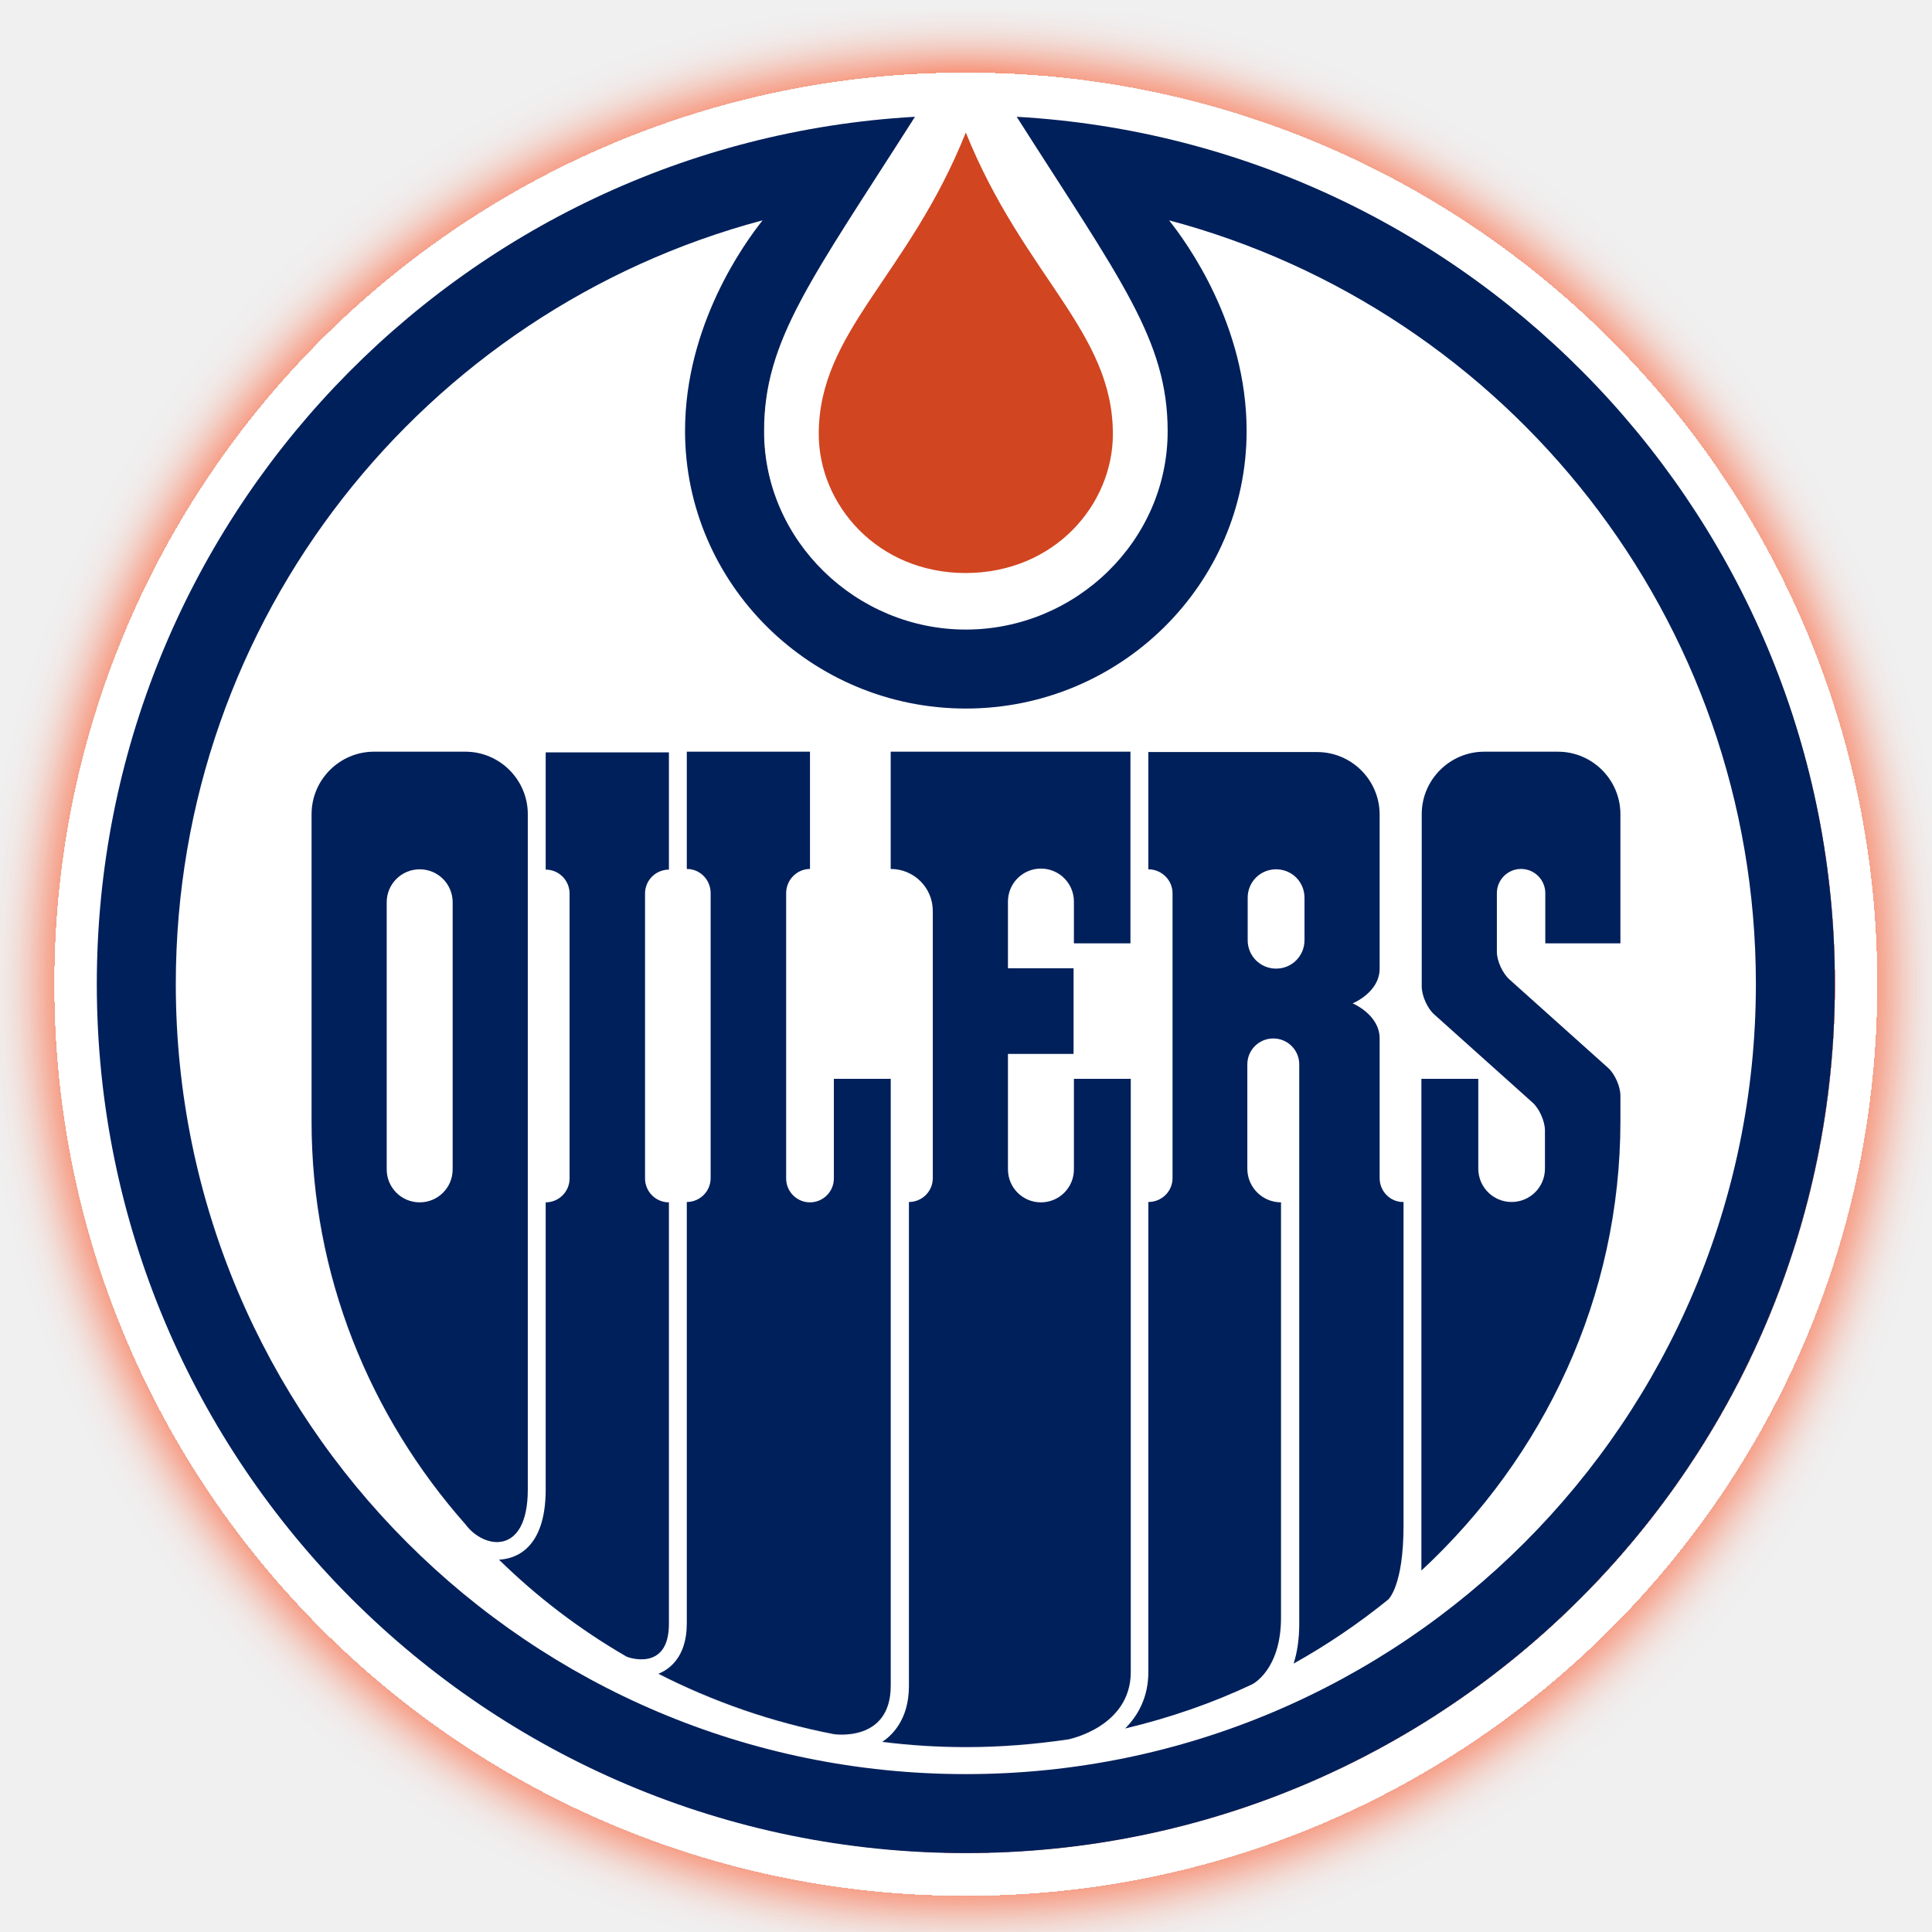
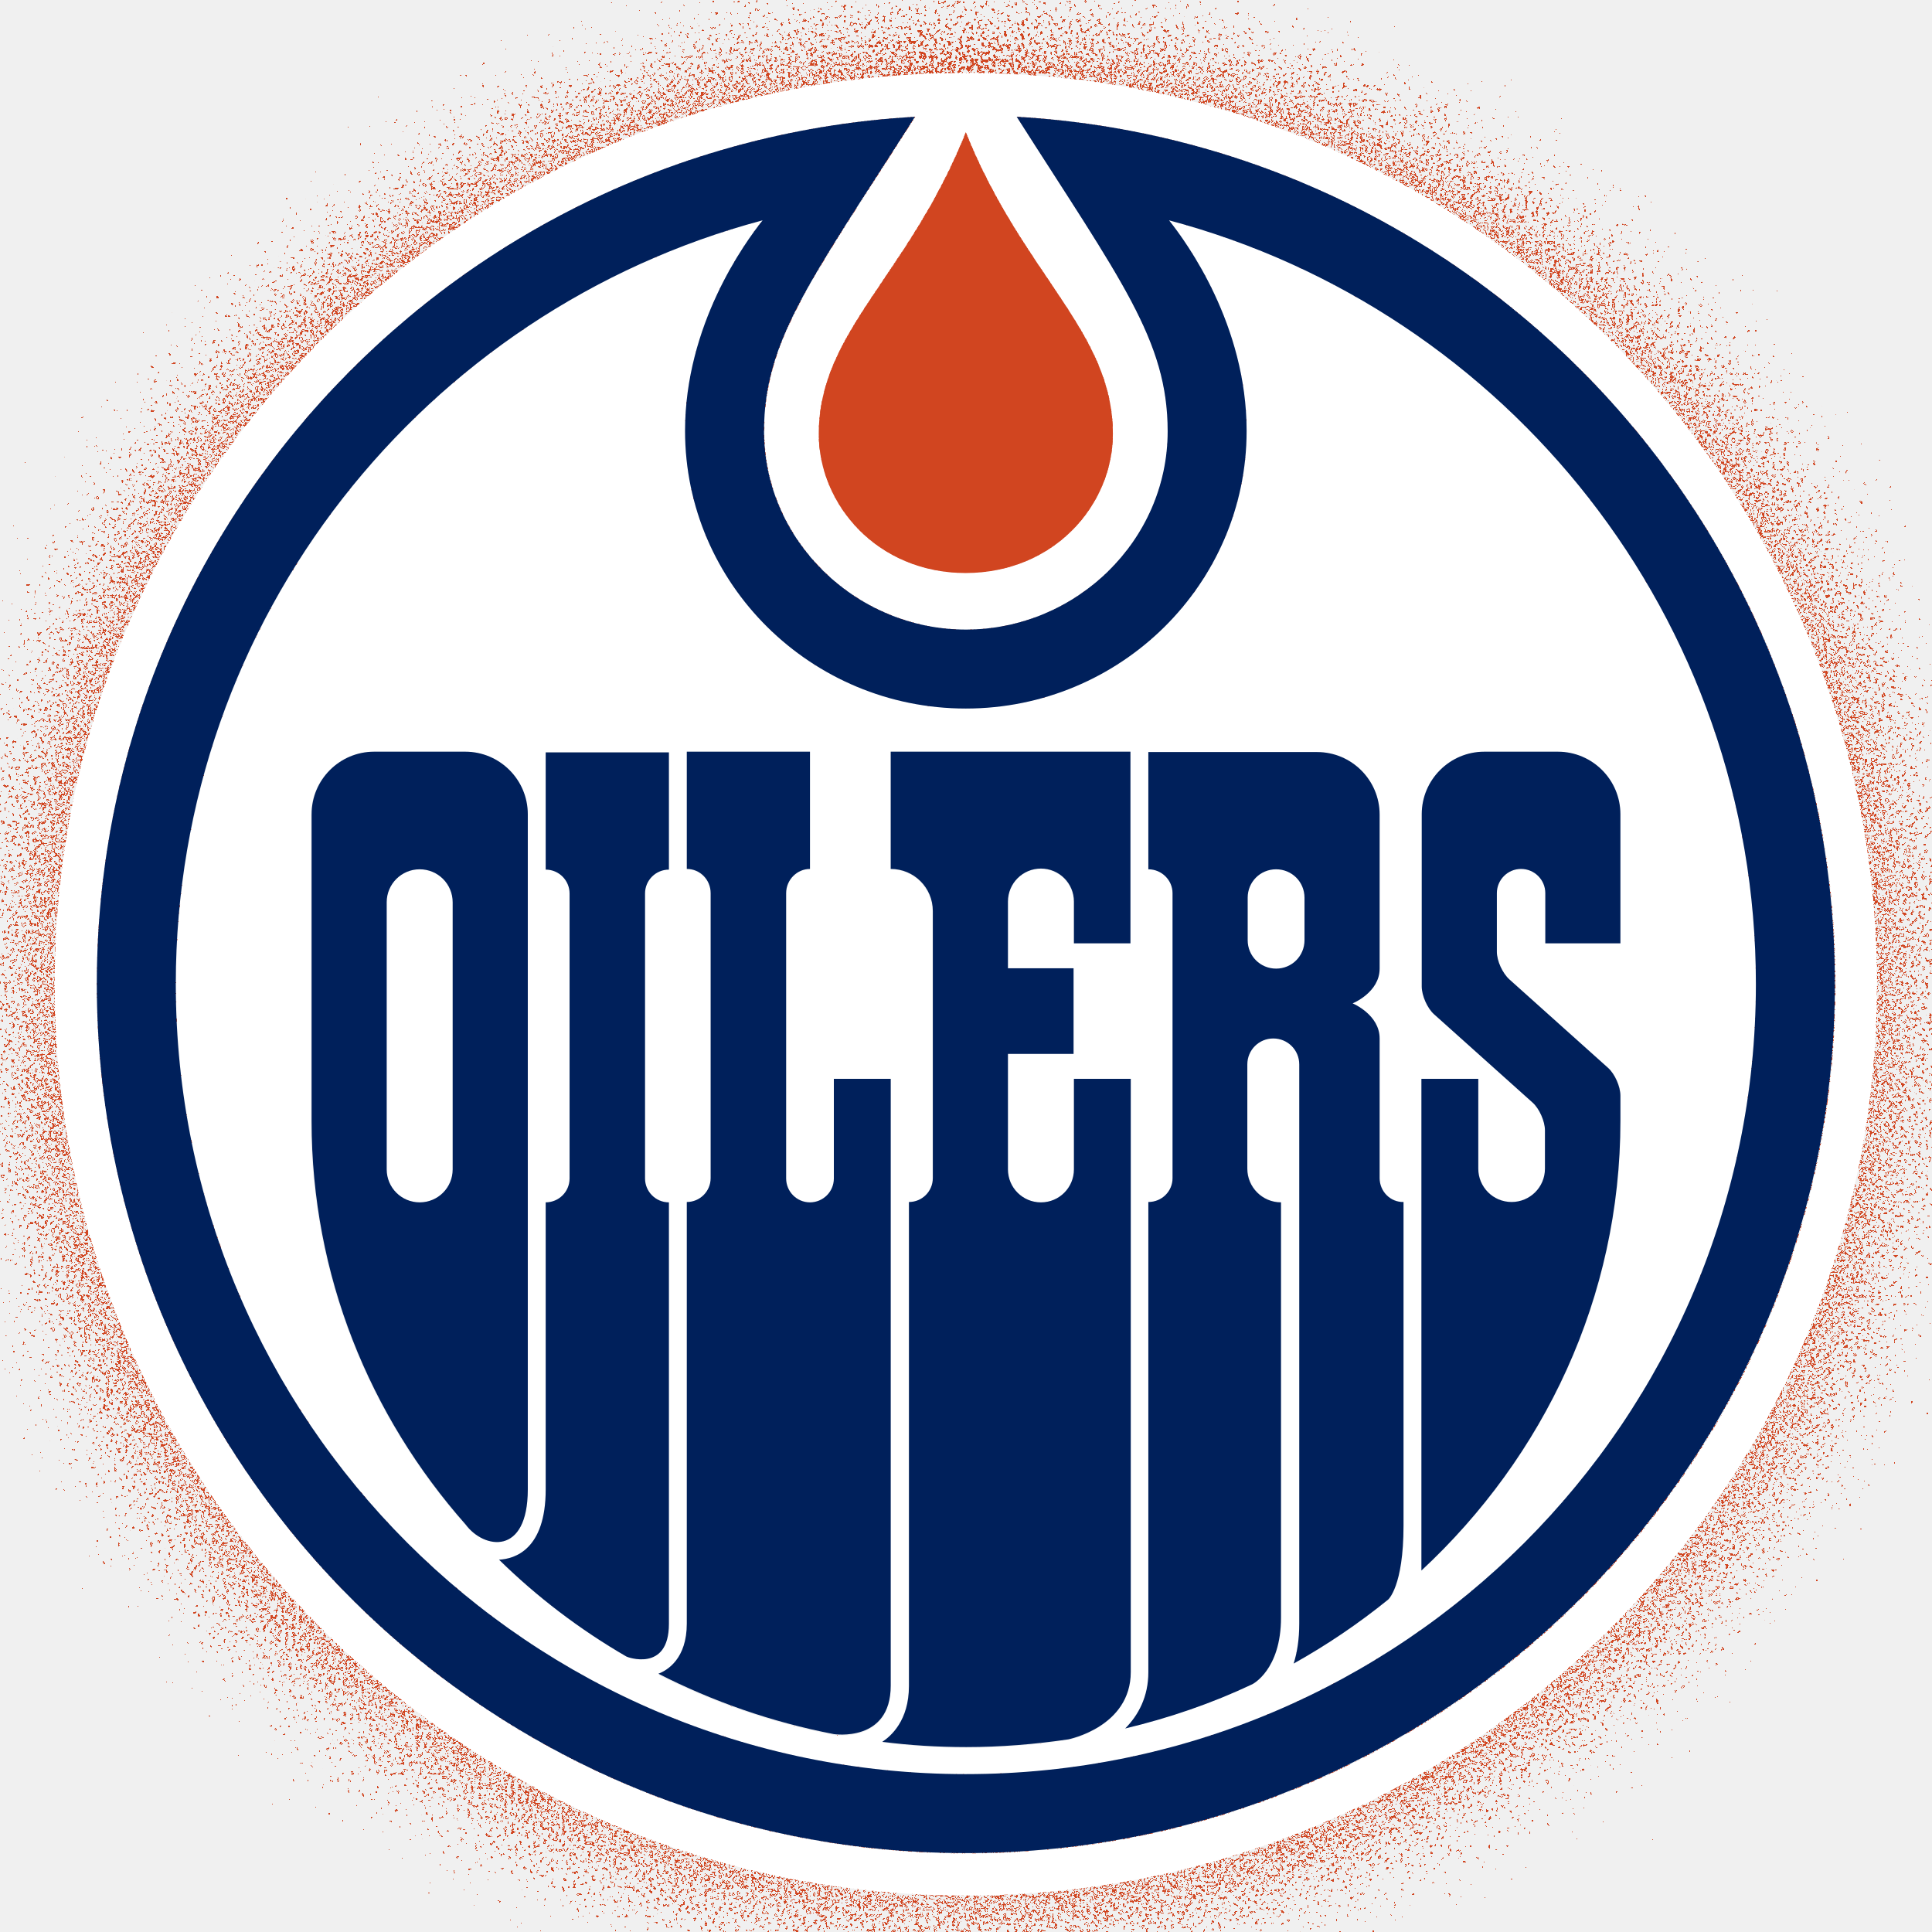
<svg xmlns="http://www.w3.org/2000/svg" width="53" height="53" viewBox="0 0 53 53" fill="none">
  <g clip-path="url(#clip0_29_2712)">
-     <g filter="url(#filter0_d_29_2712)">
-       <path d="M26.495 52C40.302 52 51.49 40.812 51.49 27.005C51.5 13.198 40.302 2 26.495 2C12.688 2 1.5 13.198 1.5 26.995C1.5 40.802 12.688 52 26.495 52ZM26.495 3.627C28.074 7.575 30.529 9.077 30.529 11.898C30.529 13.824 28.941 15.711 26.495 15.711C24.059 15.711 22.461 13.833 22.461 11.898C22.471 9.077 24.916 7.575 26.495 3.627ZM25.109 3.204C22.259 7.681 20.968 9.327 20.968 11.831C20.968 14.835 23.491 17.271 26.505 17.271C29.509 17.271 32.041 14.835 32.041 11.831C32.041 9.327 30.751 7.681 27.901 3.204C40.418 3.926 50.354 14.305 50.354 27.005C50.354 40.176 39.676 50.845 26.514 50.845C13.333 50.845 2.655 40.167 2.655 26.995C2.655 14.295 12.592 3.916 25.109 3.204Z" fill="white" />
+     <g filter="url(#filter0_g_29_2712)">
+       <path d="M26.495 52C40.302 52 51.49 40.812 51.49 27.005C51.5 13.198 40.302 2 26.495 2C12.688 2 1.5 13.198 1.5 26.995C1.5 40.802 12.688 52 26.495 52ZM26.495 3.627C28.074 7.575 30.529 9.077 30.529 11.898C30.529 13.824 28.941 15.711 26.495 15.711C24.059 15.711 22.461 13.833 22.461 11.898C22.471 9.077 24.916 7.575 26.495 3.627ZM25.109 3.204C22.259 7.681 20.968 9.327 20.968 11.831C20.968 14.835 23.491 17.271 26.505 17.271C29.509 17.271 32.041 14.835 32.041 11.831C32.041 9.327 30.751 7.681 27.901 3.204C40.418 3.926 50.354 14.305 50.354 27.005C50.354 40.176 39.676 50.845 26.514 50.845C13.333 50.845 2.655 40.167 2.655 26.995C2.655 14.295 12.592 3.916 25.109 3.204Z" fill="#D14520" />
    </g>
+     <path d="M26.495 52C40.302 52 51.49 40.812 51.49 27.005C51.5 13.198 40.302 2 26.495 2C12.688 2 1.5 13.198 1.5 26.995C1.5 40.802 12.688 52 26.495 52ZM26.495 3.627C28.074 7.575 30.529 9.077 30.529 11.898C30.529 13.824 28.941 15.711 26.495 15.711C24.059 15.711 22.461 13.833 22.461 11.898C22.471 9.077 24.916 7.575 26.495 3.627ZM25.109 3.204C22.259 7.681 20.968 9.327 20.968 11.831C20.968 14.835 23.491 17.271 26.505 17.271C29.509 17.271 32.041 14.835 32.041 11.831C32.041 9.327 30.751 7.681 27.901 3.204C40.418 3.926 50.354 14.305 50.354 27.005C50.354 40.176 39.676 50.845 26.514 50.845C13.333 50.845 2.655 40.167 2.655 26.995C2.655 14.295 12.592 3.916 25.109 3.204Z" fill="white" />
    <path d="M11.514 23.847C11.013 23.847 10.608 24.251 10.608 24.752V32.079C10.608 32.58 11.013 32.984 11.514 32.984C12.014 32.984 12.418 32.58 12.418 32.079V24.752C12.418 24.251 12.014 23.847 11.514 23.847Z" fill="white" />
    <path d="M35.007 26.572C35.44 26.572 35.787 26.225 35.787 25.792V24.627C35.787 24.193 35.44 23.847 35.007 23.847C34.573 23.847 34.227 24.193 34.227 24.627V25.792C34.227 26.225 34.573 26.572 35.007 26.572Z" fill="white" />
    <path d="M26.495 48.669C38.463 48.669 48.169 38.963 48.169 26.995C48.169 16.953 41.342 8.509 32.07 6.044C32.561 6.66 34.198 8.913 34.198 11.821C34.198 16.019 30.741 19.437 26.495 19.437C22.249 19.437 18.792 16.019 18.792 11.821C18.792 8.913 20.429 6.66 20.92 6.044C11.658 8.509 4.831 16.962 4.831 26.995C4.831 38.963 14.527 48.669 26.495 48.669ZM39.002 29.595H40.562V32.06C40.562 32.57 40.976 32.974 41.477 32.974C41.987 32.974 42.392 32.56 42.392 32.06V31.01C42.392 30.76 42.237 30.413 42.054 30.25L39.339 27.833C39.147 27.669 39.002 27.323 39.002 27.072V22.345C39.002 21.401 39.773 20.631 40.716 20.631H42.738C43.682 20.631 44.452 21.401 44.452 22.345V25.878H42.392V24.502C42.392 24.136 42.093 23.837 41.727 23.837C41.361 23.837 41.063 24.136 41.063 24.502V26.109C41.063 26.36 41.217 26.706 41.409 26.87L44.125 29.296C44.307 29.46 44.462 29.807 44.462 30.057V30.75C44.462 35.593 42.372 39.955 39.002 43.084V29.595ZM31.502 32.984C31.868 32.984 32.166 32.686 32.166 32.329V24.511C32.166 24.145 31.868 23.847 31.502 23.847V20.631H36.133C37.077 20.631 37.847 21.401 37.847 22.345V26.572C37.847 27.226 37.105 27.525 37.105 27.525C37.105 27.525 37.847 27.823 37.847 28.478V32.32C37.847 32.686 38.145 32.974 38.511 32.974V41.852C38.511 43.527 38.088 43.883 38.088 43.883C37.279 44.538 36.412 45.125 35.498 45.636C35.584 45.328 35.652 44.971 35.652 44.528V29.191C35.652 28.796 35.334 28.478 34.939 28.478C34.544 28.478 34.227 28.796 34.227 29.191V32.05C34.227 32.56 34.641 32.974 35.151 32.974V44.374C35.151 45.819 34.361 46.204 34.361 46.204C33.254 46.714 32.089 47.118 30.876 47.417C31.242 47.051 31.511 46.541 31.511 45.876V32.984H31.502ZM24.435 20.621H31.011V25.878H29.451V24.742C29.451 24.241 29.047 23.837 28.546 23.837C28.045 23.837 27.641 24.241 27.641 24.742V26.572H29.441V28.921H27.641V32.089C27.641 32.589 28.045 32.994 28.546 32.994C29.047 32.994 29.451 32.589 29.451 32.089V29.605H31.011V45.886C31.011 47.398 29.297 47.735 29.297 47.735C28.382 47.87 27.448 47.947 26.495 47.947C25.715 47.947 24.945 47.898 24.194 47.802C24.435 47.648 24.926 47.215 24.926 46.271V32.984C25.291 32.984 25.58 32.686 25.58 32.329V25.002C25.58 24.367 25.061 23.847 24.425 23.847V20.621H24.435ZM18.84 44.548V32.984C19.206 32.984 19.495 32.686 19.495 32.329V24.511C19.495 24.145 19.197 23.847 18.84 23.847V20.631H22.22V23.847C21.854 23.847 21.565 24.145 21.565 24.511V32.329C21.565 32.695 21.864 32.984 22.22 32.984C22.586 32.984 22.875 32.686 22.875 32.329V29.605H24.435V46.271C24.435 47.831 22.875 47.6 22.875 47.6C21.171 47.263 19.553 46.704 18.061 45.944C18.321 45.838 18.84 45.52 18.84 44.548ZM14.97 40.86V32.984C15.336 32.984 15.625 32.686 15.625 32.329V24.511C15.625 24.145 15.326 23.847 14.97 23.847V20.631H18.349V23.847C17.984 23.847 17.695 24.145 17.695 24.511V32.329C17.695 32.695 17.993 32.984 18.349 32.984V44.548C18.349 45.886 17.175 45.443 17.175 45.443C15.894 44.702 14.72 43.806 13.68 42.786C14.123 42.767 14.97 42.507 14.97 40.86ZM8.538 22.335C8.538 21.392 9.308 20.621 10.252 20.621H12.755C13.699 20.621 14.469 21.392 14.469 22.335V40.86C14.469 42.689 13.275 42.497 12.755 41.823C10.117 38.838 8.529 34.977 8.529 30.76V22.335H8.538Z" fill="white" />
    <path d="M30.529 11.908C30.529 9.086 28.084 7.575 26.495 3.637C24.916 7.584 22.461 9.086 22.461 11.908C22.461 13.833 24.059 15.72 26.495 15.72C28.941 15.711 30.529 13.833 30.529 11.908Z" fill="#D14520" />
    <path d="M27.891 3.204C30.741 7.681 32.032 9.327 32.032 11.831C32.032 14.835 29.509 17.271 26.495 17.271C23.491 17.271 20.959 14.835 20.959 11.831C20.959 9.327 22.249 7.681 25.099 3.204C12.592 3.916 2.656 14.296 2.656 26.995C2.656 40.167 13.333 50.835 26.495 50.835C39.667 50.835 50.335 40.157 50.335 26.995C50.345 14.296 40.408 3.916 27.891 3.204ZM26.495 48.669C14.527 48.669 4.822 38.963 4.822 26.995C4.822 16.953 11.648 8.509 20.921 6.044C20.429 6.66 18.793 8.913 18.793 11.821C18.793 16.019 22.249 19.437 26.495 19.437C30.741 19.437 34.198 16.019 34.198 11.821C34.198 8.913 32.561 6.66 32.07 6.044C41.342 8.509 48.169 16.953 48.169 26.995C48.169 38.963 38.463 48.669 26.495 48.669Z" fill="#00205B" />
    <path d="M31.011 29.595H29.461V32.079C29.461 32.58 29.056 32.984 28.556 32.984C28.055 32.984 27.651 32.58 27.651 32.079V28.911H29.451V26.562H27.651V24.732C27.651 24.232 28.055 23.827 28.556 23.827C29.056 23.827 29.461 24.232 29.461 24.732V25.878H31.011V20.621H24.435V23.837C25.07 23.837 25.59 24.347 25.59 24.992V32.319C25.59 32.685 25.292 32.974 24.935 32.974V46.252C24.935 47.205 24.435 47.629 24.204 47.783C24.955 47.879 25.725 47.927 26.505 47.927C27.458 47.927 28.392 47.85 29.307 47.715C29.307 47.715 31.02 47.378 31.02 45.867V29.595H31.011Z" fill="#00205B" />
    <path d="M24.435 29.595H22.875V32.329C22.875 32.695 22.576 32.984 22.22 32.984C21.854 32.984 21.566 32.685 21.566 32.329V24.501C21.566 24.135 21.864 23.837 22.22 23.837V20.621H18.841V23.837C19.207 23.837 19.495 24.135 19.495 24.501V32.319C19.495 32.685 19.197 32.974 18.841 32.974V44.538C18.841 45.501 18.311 45.819 18.061 45.915C19.553 46.675 21.171 47.243 22.875 47.571C22.875 47.571 24.435 47.812 24.435 46.242V29.595Z" fill="#00205B" />
    <path d="M18.35 44.548V32.984C17.984 32.984 17.695 32.685 17.695 32.329V24.511C17.695 24.145 17.993 23.856 18.35 23.856V20.64H14.97V23.856C15.336 23.856 15.625 24.155 15.625 24.511V32.329C15.625 32.695 15.326 32.984 14.97 32.984V40.86C14.97 42.506 14.123 42.766 13.69 42.786C14.729 43.806 15.904 44.702 17.184 45.443C17.184 45.453 18.35 45.895 18.35 44.548Z" fill="#00205B" />
    <path d="M44.452 25.878V22.335C44.452 21.391 43.682 20.621 42.738 20.621H40.716C39.773 20.621 39.002 21.391 39.002 22.335V27.062C39.002 27.313 39.156 27.659 39.339 27.823L42.045 30.249C42.228 30.413 42.382 30.76 42.382 31.01V32.06C42.382 32.57 41.968 32.974 41.467 32.974C40.957 32.974 40.553 32.56 40.553 32.06V29.595H38.993V43.084C42.353 39.964 44.452 35.593 44.452 30.75V30.057C44.452 29.806 44.298 29.46 44.115 29.296L41.409 26.87C41.217 26.697 41.063 26.36 41.063 26.109V24.501C41.063 24.135 41.361 23.837 41.727 23.837C42.093 23.837 42.392 24.135 42.392 24.501V25.878H44.452Z" fill="#00205B" />
    <path d="M14.479 40.86V22.335C14.479 21.391 13.709 20.621 12.765 20.621H10.262C9.318 20.621 8.548 21.391 8.548 22.335V30.76C8.548 34.977 10.136 38.838 12.775 41.823C13.275 42.497 14.479 42.689 14.479 40.86ZM12.418 32.079C12.418 32.58 12.014 32.984 11.513 32.984C11.013 32.984 10.608 32.58 10.608 32.079V24.752C10.608 24.251 11.013 23.847 11.513 23.847C12.014 23.847 12.418 24.251 12.418 24.752V32.079Z" fill="#00205B" />
    <path d="M37.847 32.32V28.488C37.847 27.833 37.106 27.525 37.106 27.525C37.106 27.525 37.847 27.226 37.847 26.572V22.345C37.847 21.401 37.077 20.631 36.133 20.631H31.502V23.847C31.868 23.847 32.166 24.145 32.166 24.502V32.32C32.166 32.685 31.868 32.974 31.502 32.974V45.876C31.502 46.541 31.232 47.051 30.866 47.417C32.08 47.128 33.254 46.724 34.352 46.204C34.352 46.204 35.141 45.819 35.141 44.374V32.984C34.631 32.984 34.217 32.57 34.217 32.06V29.2C34.217 28.805 34.535 28.488 34.93 28.488C35.324 28.488 35.642 28.805 35.642 29.2V44.538C35.642 44.971 35.584 45.337 35.488 45.636C36.403 45.125 37.269 44.538 38.078 43.883C38.078 43.883 38.502 43.527 38.502 41.852V32.974C38.145 32.984 37.847 32.685 37.847 32.32ZM35.786 25.792C35.786 26.225 35.44 26.572 35.007 26.572C34.573 26.572 34.227 26.225 34.227 25.792V24.627C34.227 24.193 34.573 23.847 35.007 23.847C35.44 23.847 35.786 24.193 35.786 24.627V25.792Z" fill="#00205B" />
  </g>
  <defs>
-     <filter id="filter0_d_29_2712" x="-0.2" y="0.3" width="53.391" height="53.4" filterUnits="userSpaceOnUse" color-interpolation-filters="sRGB">
+     <filter id="filter0_g_29_2712" x="-3.7" y="-3.2" width="60.391" height="60.4" filterUnits="userSpaceOnUse" color-interpolation-filters="sRGB">
      <feFlood flood-opacity="0" result="BackgroundImageFix" />
-       <feColorMatrix in="SourceAlpha" type="matrix" values="0 0 0 0 0 0 0 0 0 0 0 0 0 0 0 0 0 0 127 0" result="hardAlpha" />
-       <feOffset />
-       <feGaussianBlur stdDeviation="0.85" />
-       <feComposite in2="hardAlpha" operator="out" />
-       <feColorMatrix type="matrix" values="0 0 0 0 1 0 0 0 0 0.209 0 0 0 0 0 0 0 0 1 0" />
-       <feBlend mode="normal" in2="BackgroundImageFix" result="effect1_dropShadow_29_2712" />
-       <feBlend mode="normal" in="SourceGraphic" in2="effect1_dropShadow_29_2712" result="shape" />
+       <feBlend mode="normal" in="SourceGraphic" in2="BackgroundImageFix" result="shape" />
+       <feTurbulence type="fractalNoise" baseFrequency="10 10" numOctaves="3" seed="1853" />
+       <feDisplacementMap in="shape" scale="10.4" xChannelSelector="R" yChannelSelector="G" result="displacedImage" width="100%" height="100%" />
+       <feMerge result="effect1_texture_29_2712">
+         <feMergeNode in="displacedImage" />
+       </feMerge>
    </filter>
    <clipPath id="clip0_29_2712">
      <rect width="53" height="53" fill="white" />
    </clipPath>
  </defs>
</svg>
